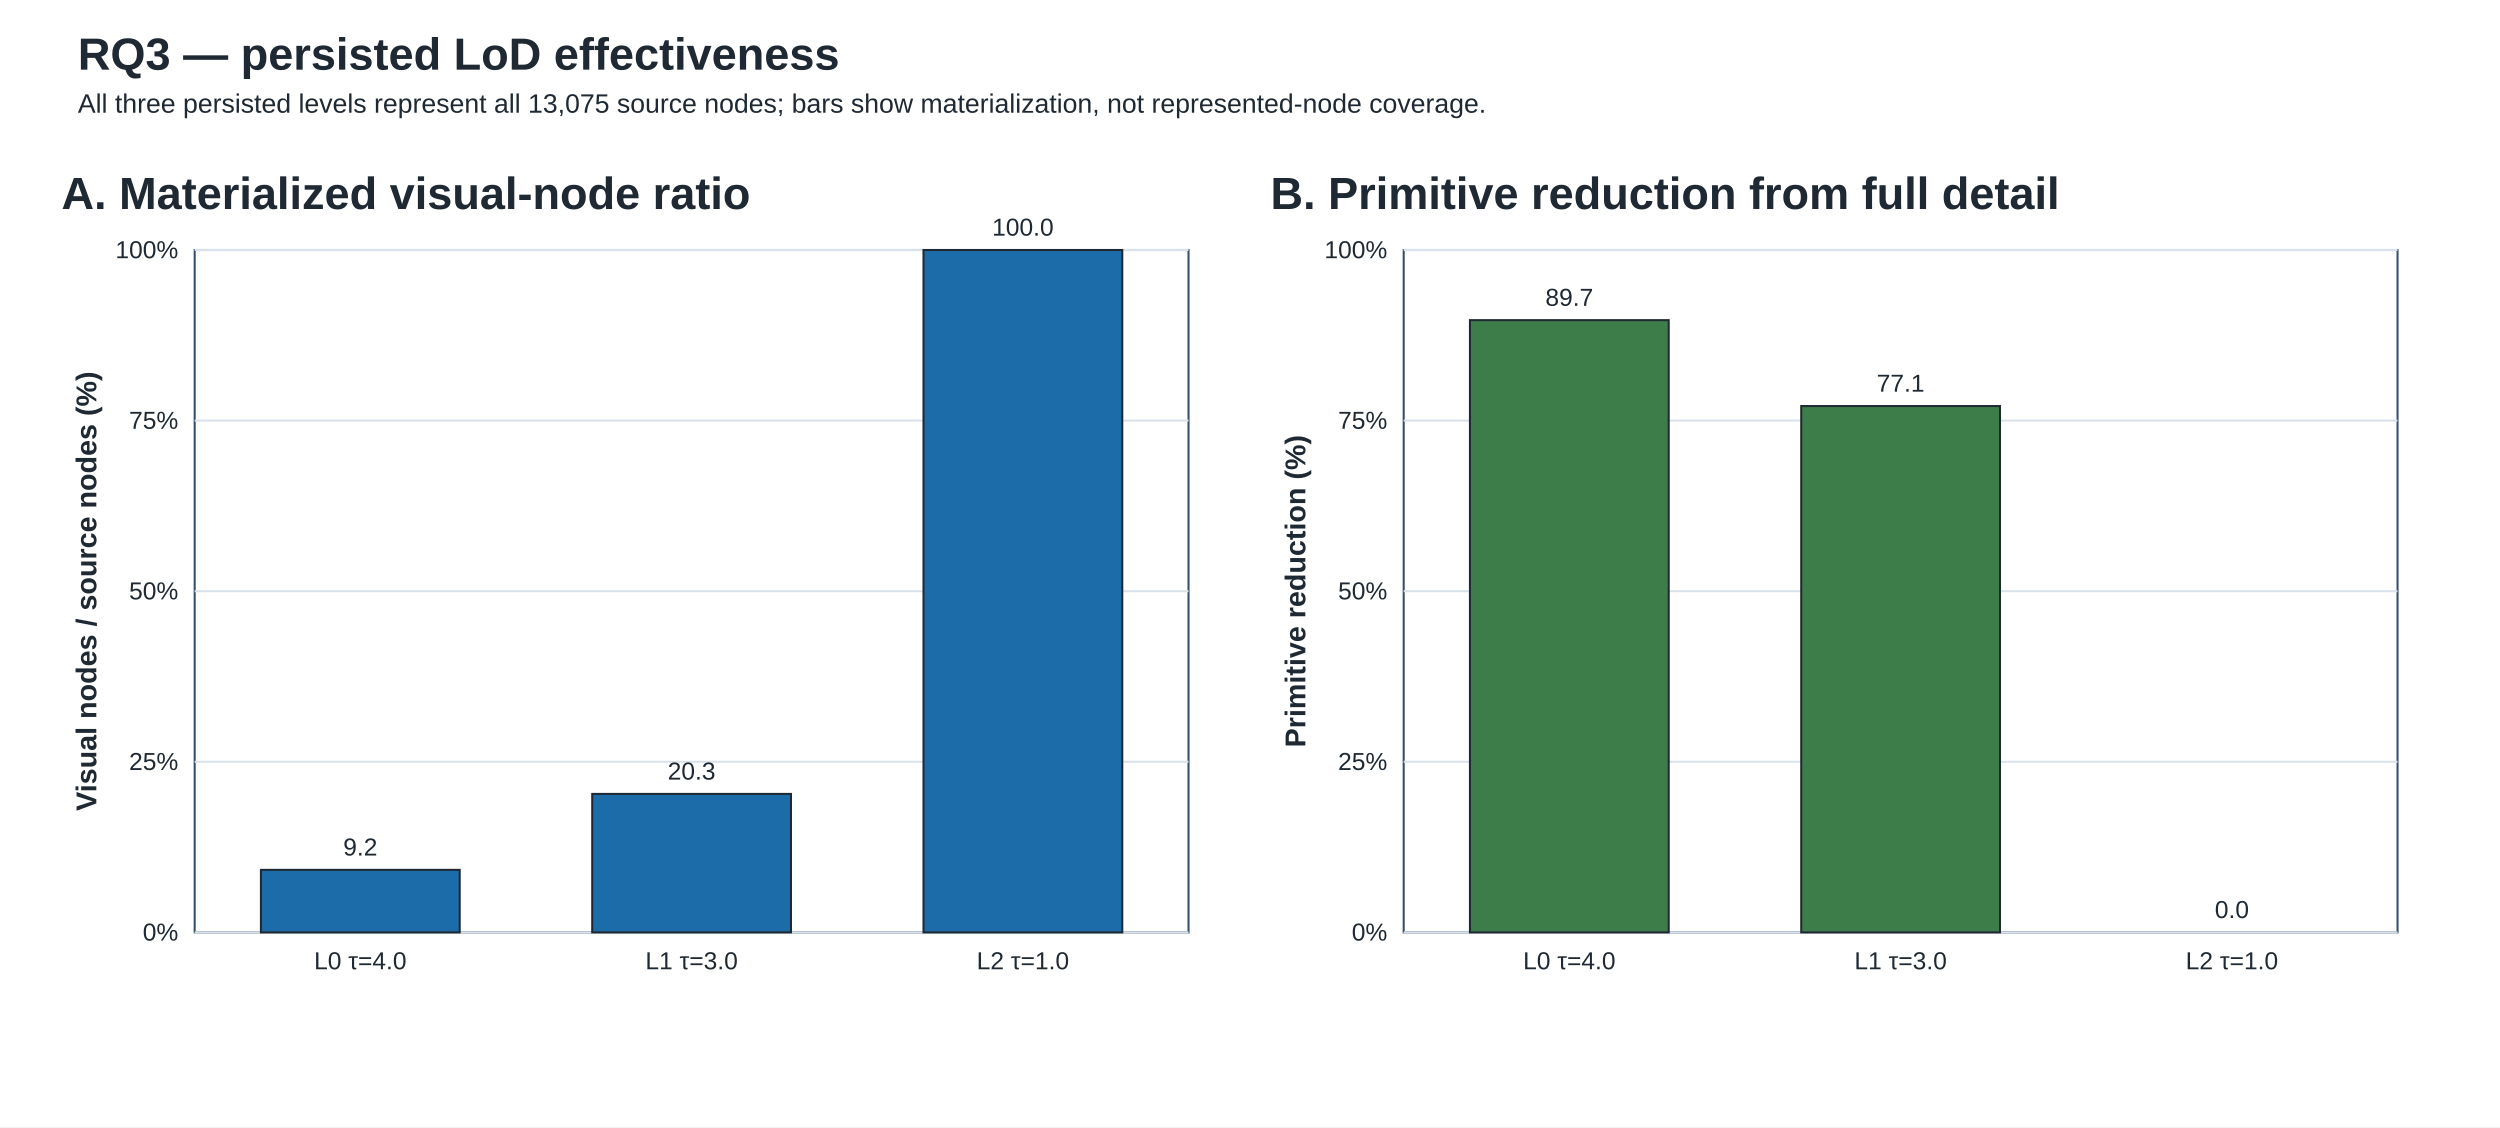
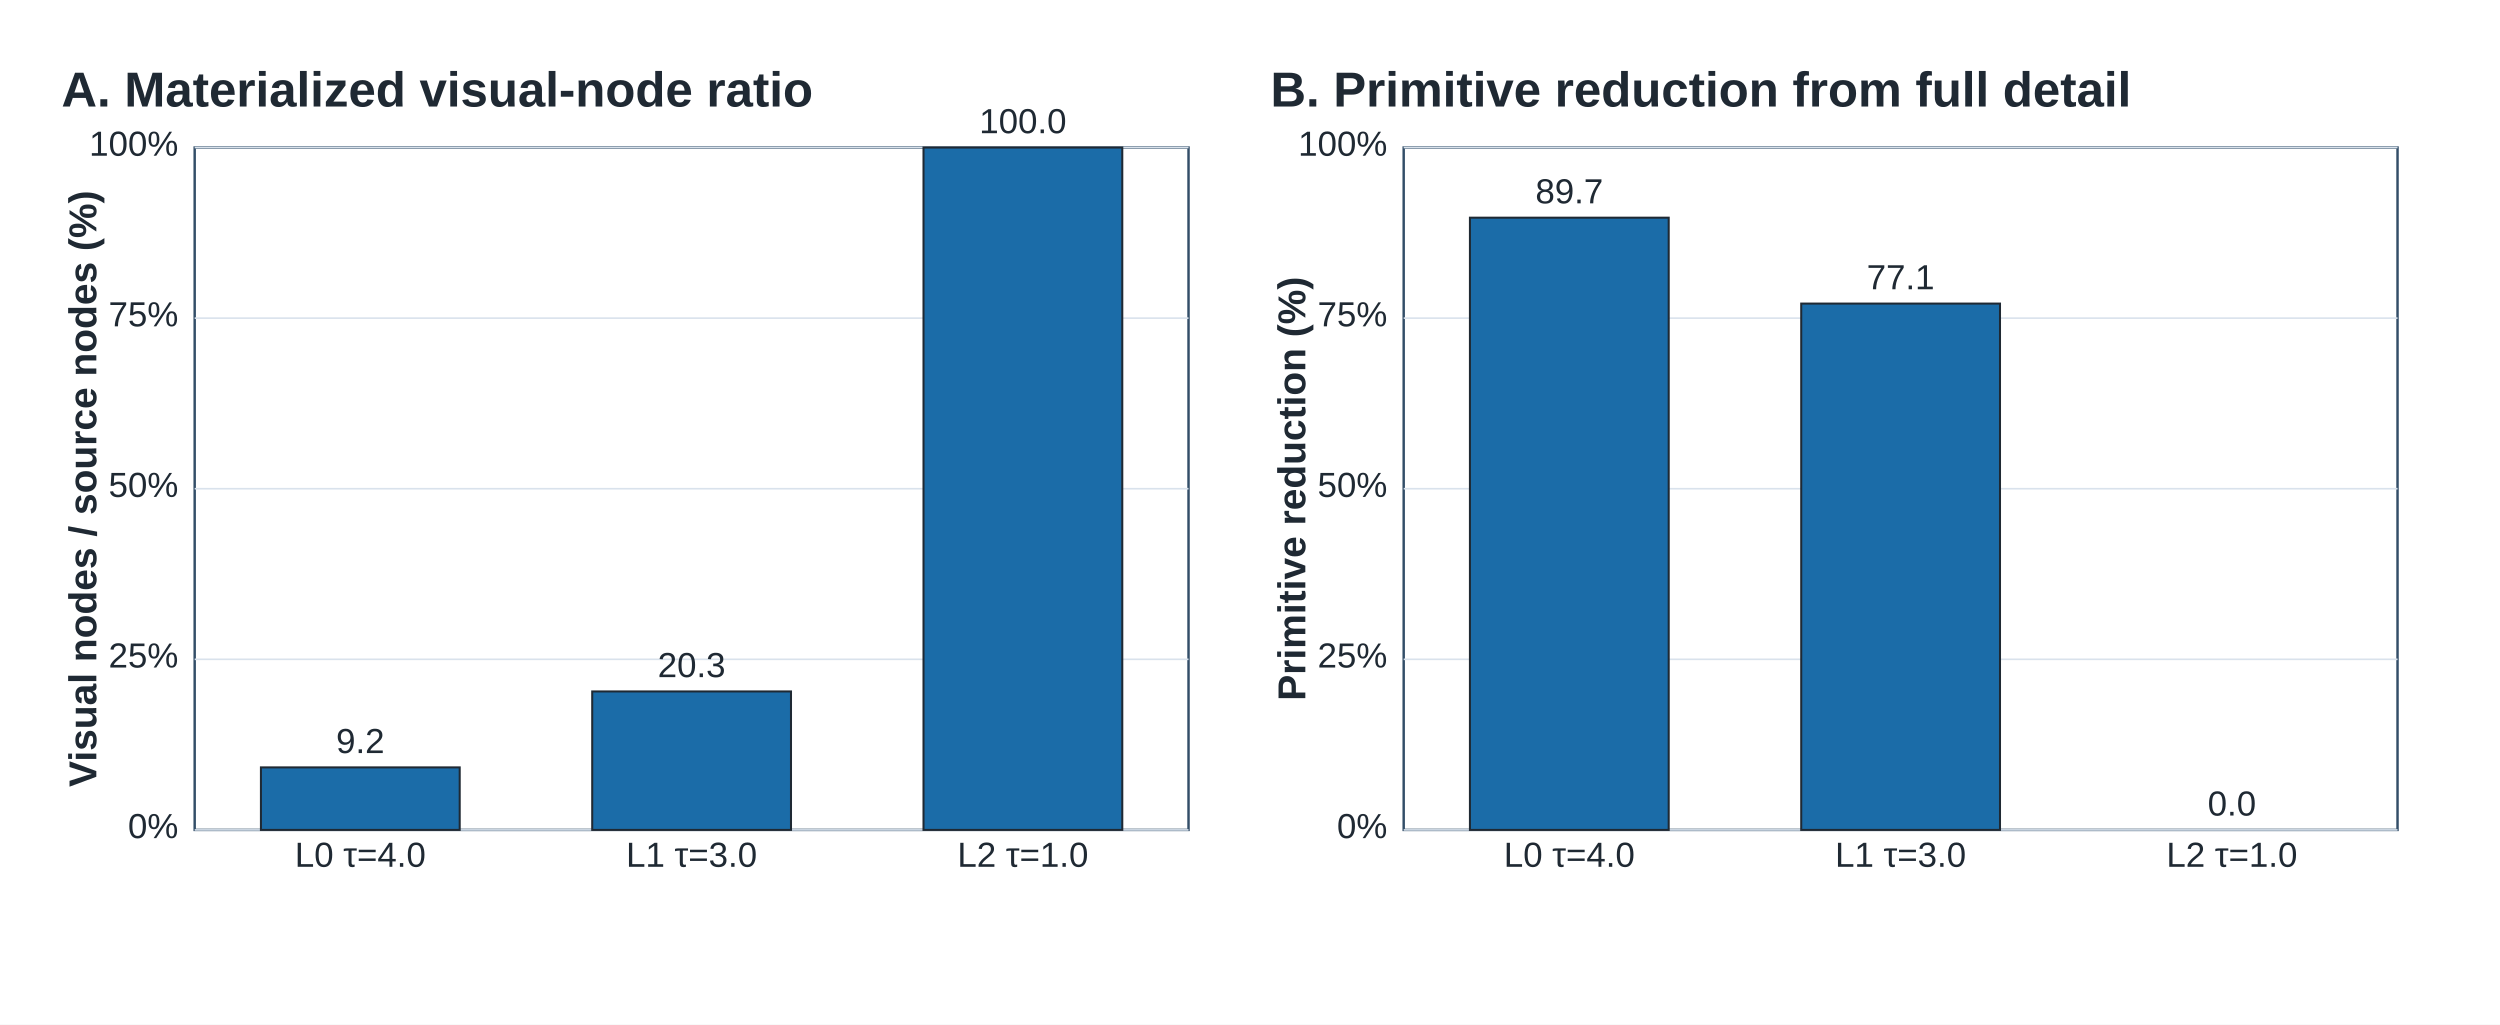
- <svg xmlns="http://www.w3.org/2000/svg" width="1220" height="550" viewBox="0 0 1220 550" role="img" aria-labelledby="title desc">
-   <style>text{font-family:Arial,Helvetica,sans-serif;fill:#1f2933}.title{font-size:22px;font-weight:700}.subtitle{font-size:13px}.axis{font-size:12px}.axis-title{font-size:14px;font-weight:600}.legend{font-size:13px}.note{font-size:12px}.frame{fill:none;stroke:#334e68;stroke-width:1}.grid{stroke:#d9e2ec;stroke-width:1}.series{fill:none;stroke-width:2.4}.interval{stroke-width:2}.marker{stroke:#1f2933;stroke-width:1}</style>
-   <rect width="1220" height="550" fill="#ffffff" />
-   <text class="title" x="38" y="34">RQ3 — persisted LoD effectiveness</text>
-   <text class="subtitle" x="38" y="55">All three persisted levels represent all 13,075 source nodes; bars show materialization, not represented-node coverage.</text>
-   <text class="title" x="30" y="102">A. Materialized visual-node ratio</text>
-   <rect class="frame" x="95" y="122" width="485" height="333" />
-   <line class="grid" x1="95" x2="580" y1="455.00" y2="455.00" />
-   <text class="axis" text-anchor="end" x="87" y="459.00">0%</text>
-   <line class="grid" x1="95" x2="580" y1="371.75" y2="371.75" />
-   <text class="axis" text-anchor="end" x="87" y="375.75">25%</text>
-   <line class="grid" x1="95" x2="580" y1="288.50" y2="288.50" />
-   <text class="axis" text-anchor="end" x="87" y="292.50">50%</text>
-   <line class="grid" x1="95" x2="580" y1="205.25" y2="205.25" />
-   <text class="axis" text-anchor="end" x="87" y="209.25">75%</text>
-   <line class="grid" x1="95" x2="580" y1="122.00" y2="122.00" />
-   <text class="axis" text-anchor="end" x="87" y="126.00">100%</text>
-   <rect x="127.33" y="424.49" width="97.00" height="30.51" fill="#1b6ca8" stroke="#1f2933" stroke-width="1" />
-   <text class="axis" text-anchor="middle" x="175.83" y="417.49">9.2</text>
-   <text class="axis" text-anchor="middle" x="175.83" y="473">L0 τ=4.0</text>
-   <rect x="289.00" y="387.43" width="97.00" height="67.57" fill="#1b6ca8" stroke="#1f2933" stroke-width="1" />
-   <text class="axis" text-anchor="middle" x="337.50" y="380.43">20.3</text>
-   <text class="axis" text-anchor="middle" x="337.50" y="473">L1 τ=3.0</text>
-   <rect x="450.67" y="122.00" width="97.00" height="333.00" fill="#1b6ca8" stroke="#1f2933" stroke-width="1" />
-   <text class="axis" text-anchor="middle" x="499.17" y="115.00">100.0</text>
-   <text class="axis" text-anchor="middle" x="499.17" y="473">L2 τ=1.0</text>
-   <text class="axis-title" text-anchor="middle" transform="translate(47,288.50) rotate(-90)">Visual nodes / source nodes (%)</text>
-   <text class="title" x="620" y="102">B. Primitive reduction from full detail</text>
-   <rect class="frame" x="685" y="122" width="485" height="333" />
-   <line class="grid" x1="685" x2="1170" y1="455.00" y2="455.00" />
-   <text class="axis" text-anchor="end" x="677" y="459.00">0%</text>
-   <line class="grid" x1="685" x2="1170" y1="371.75" y2="371.75" />
-   <text class="axis" text-anchor="end" x="677" y="375.75">25%</text>
-   <line class="grid" x1="685" x2="1170" y1="288.50" y2="288.50" />
-   <text class="axis" text-anchor="end" x="677" y="292.50">50%</text>
-   <line class="grid" x1="685" x2="1170" y1="205.25" y2="205.25" />
-   <text class="axis" text-anchor="end" x="677" y="209.25">75%</text>
-   <line class="grid" x1="685" x2="1170" y1="122.00" y2="122.00" />
-   <text class="axis" text-anchor="end" x="677" y="126.00">100%</text>
-   <rect x="717.33" y="156.23" width="97.00" height="298.77" fill="#3d7d4a" stroke="#1f2933" stroke-width="1" />
-   <text class="axis" text-anchor="middle" x="765.83" y="149.23">89.7</text>
-   <text class="axis" text-anchor="middle" x="765.83" y="473">L0 τ=4.0</text>
-   <rect x="879.00" y="198.15" width="97.00" height="256.85" fill="#3d7d4a" stroke="#1f2933" stroke-width="1" />
-   <text class="axis" text-anchor="middle" x="927.50" y="191.15">77.1</text>
-   <text class="axis" text-anchor="middle" x="927.50" y="473">L1 τ=3.0</text>
-   <rect x="1040.67" y="455.00" width="97.00" height="0.00" fill="#3d7d4a" stroke="#1f2933" stroke-width="1" />
-   <text class="axis" text-anchor="middle" x="1089.17" y="448.00">0.0</text>
-   <text class="axis" text-anchor="middle" x="1089.17" y="473">L2 τ=1.0</text>
-   <text class="axis-title" text-anchor="middle" transform="translate(637,288.50) rotate(-90)">Primitive reduction (%)</text>
+ <svg xmlns="http://www.w3.org/2000/svg" width="178mm" height="72.95mm" viewBox="0 0 1220 500" role="img" aria-labelledby="title desc">
+   <style>text{font-family:Arial,Helvetica,sans-serif;fill:#1f2933}.title{font-size:24px;font-weight:700}.subtitle{font-size:17px}.axis{font-size:17px}.axis-title{font-size:19px;font-weight:600}.legend{font-size:18px}.note{font-size:17px}.value{font-size:17px;font-weight:600}.frame{fill:none;stroke:#334e68;stroke-width:1.2}.grid{stroke:#d9e2ec;stroke-width:0.8}.series{fill:none;stroke-width:2.4}.interval{stroke-width:2}.marker{stroke:#1f2933;stroke-width:1}</style>
+   <rect width="1220" height="500" fill="#ffffff" />
+   <text class="title" x="30" y="52">A. Materialized visual-node ratio</text>
+   <rect class="frame" x="95" y="72" width="485" height="333" />
+   <line class="grid" x1="95" x2="580" y1="405.00" y2="405.00" />
+   <text class="axis" text-anchor="end" x="87" y="409.00">0%</text>
+   <line class="grid" x1="95" x2="580" y1="321.75" y2="321.75" />
+   <text class="axis" text-anchor="end" x="87" y="325.75">25%</text>
+   <line class="grid" x1="95" x2="580" y1="238.50" y2="238.50" />
+   <text class="axis" text-anchor="end" x="87" y="242.50">50%</text>
+   <line class="grid" x1="95" x2="580" y1="155.25" y2="155.25" />
+   <text class="axis" text-anchor="end" x="87" y="159.25">75%</text>
+   <line class="grid" x1="95" x2="580" y1="72.00" y2="72.00" />
+   <text class="axis" text-anchor="end" x="87" y="76.00">100%</text>
+   <rect x="127.33" y="374.49" width="97.00" height="30.51" fill="#1b6ca8" stroke="#1f2933" stroke-width="1" />
+   <text class="axis" text-anchor="middle" x="175.83" y="367.49">9.2</text>
+   <text class="axis" text-anchor="middle" x="175.83" y="423">L0 τ=4.0</text>
+   <rect x="289.00" y="337.43" width="97.00" height="67.57" fill="#1b6ca8" stroke="#1f2933" stroke-width="1" />
+   <text class="axis" text-anchor="middle" x="337.50" y="330.43">20.3</text>
+   <text class="axis" text-anchor="middle" x="337.50" y="423">L1 τ=3.0</text>
+   <rect x="450.67" y="72.00" width="97.00" height="333.00" fill="#1b6ca8" stroke="#1f2933" stroke-width="1" />
+   <text class="axis" text-anchor="middle" x="499.17" y="65.00">100.0</text>
+   <text class="axis" text-anchor="middle" x="499.17" y="423">L2 τ=1.0</text>
+   <text class="axis-title" text-anchor="middle" transform="translate(47,238.50) rotate(-90)">Visual nodes / source nodes (%)</text>
+   <text class="title" x="620" y="52">B. Primitive reduction from full detail</text>
+   <rect class="frame" x="685" y="72" width="485" height="333" />
+   <line class="grid" x1="685" x2="1170" y1="405.00" y2="405.00" />
+   <text class="axis" text-anchor="end" x="677" y="409.00">0%</text>
+   <line class="grid" x1="685" x2="1170" y1="321.75" y2="321.75" />
+   <text class="axis" text-anchor="end" x="677" y="325.75">25%</text>
+   <line class="grid" x1="685" x2="1170" y1="238.50" y2="238.50" />
+   <text class="axis" text-anchor="end" x="677" y="242.50">50%</text>
+   <line class="grid" x1="685" x2="1170" y1="155.25" y2="155.25" />
+   <text class="axis" text-anchor="end" x="677" y="159.25">75%</text>
+   <line class="grid" x1="685" x2="1170" y1="72.00" y2="72.00" />
+   <text class="axis" text-anchor="end" x="677" y="76.00">100%</text>
+   <rect x="717.33" y="106.23" width="97.00" height="298.77" fill="#1b6ca8" stroke="#1f2933" stroke-width="1" />
+   <text class="axis" text-anchor="middle" x="765.83" y="99.23">89.7</text>
+   <text class="axis" text-anchor="middle" x="765.83" y="423">L0 τ=4.0</text>
+   <rect x="879.00" y="148.15" width="97.00" height="256.85" fill="#1b6ca8" stroke="#1f2933" stroke-width="1" />
+   <text class="axis" text-anchor="middle" x="927.50" y="141.15">77.1</text>
+   <text class="axis" text-anchor="middle" x="927.50" y="423">L1 τ=3.0</text>
+   <rect x="1040.67" y="405.00" width="97.00" height="0.00" fill="#1b6ca8" stroke="#1f2933" stroke-width="1" />
+   <text class="axis" text-anchor="middle" x="1089.17" y="398.00">0.0</text>
+   <text class="axis" text-anchor="middle" x="1089.17" y="423">L2 τ=1.0</text>
+   <text class="axis-title" text-anchor="middle" transform="translate(637,238.50) rotate(-90)">Primitive reduction (%)</text>
</svg>
